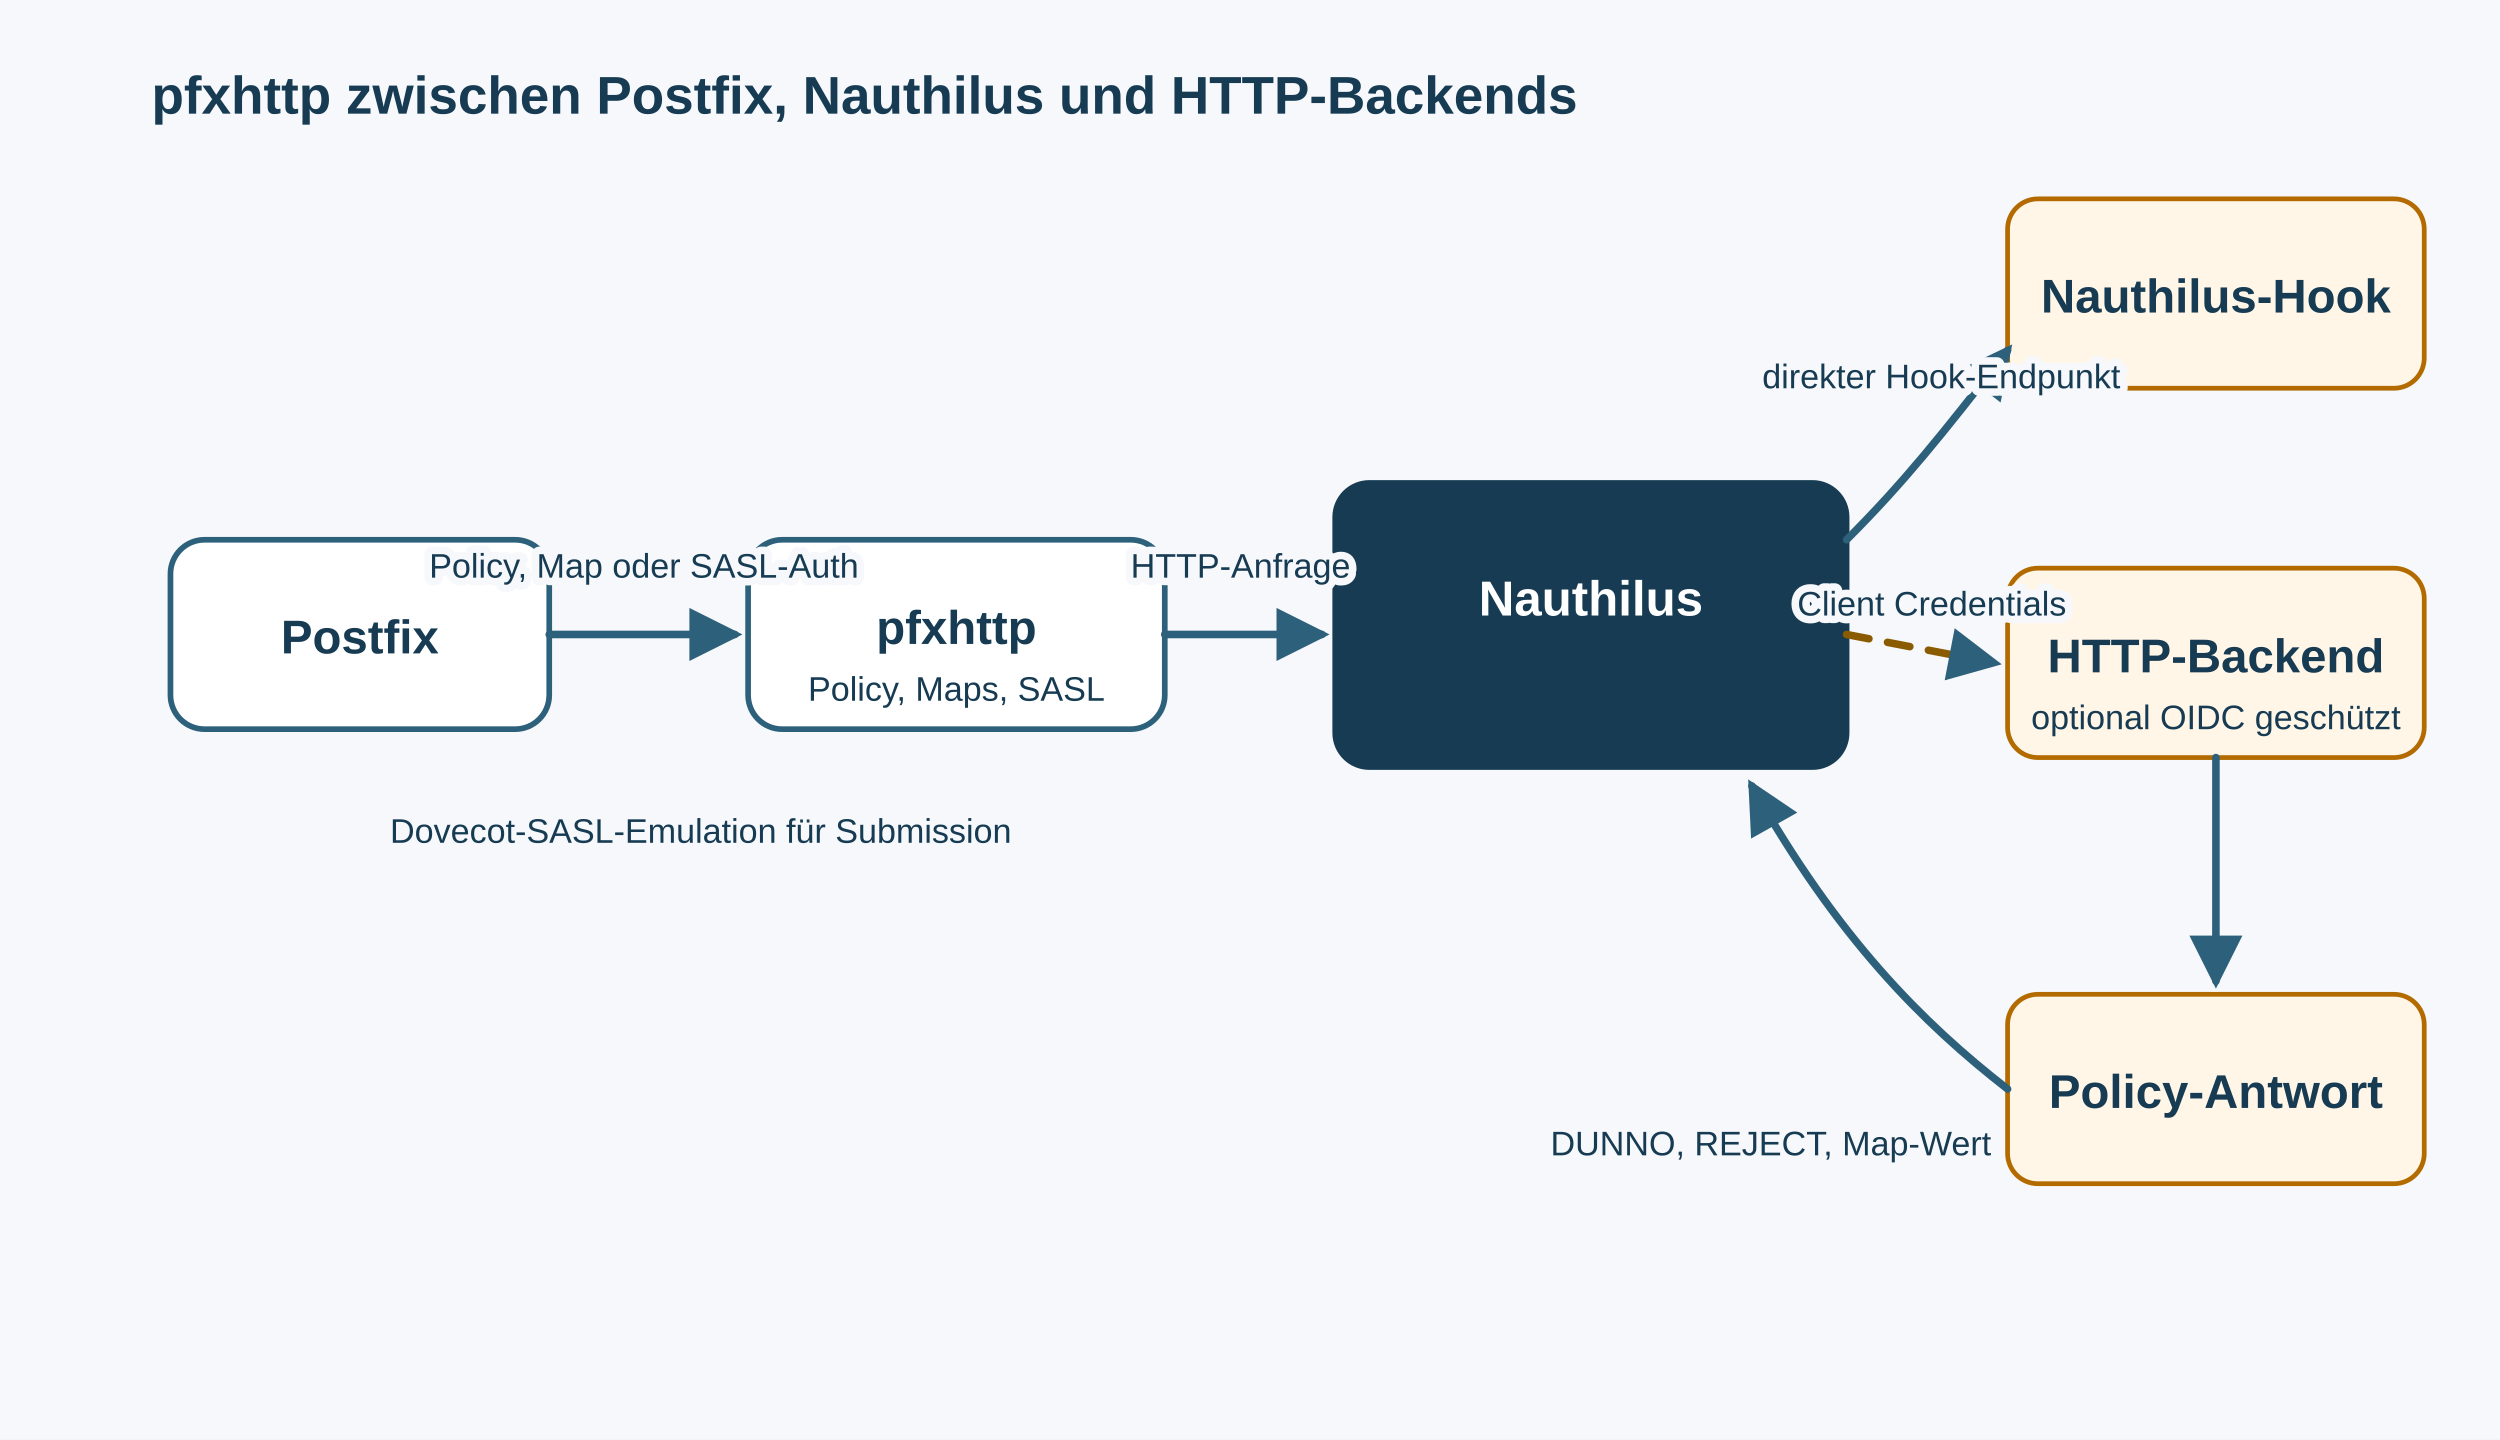
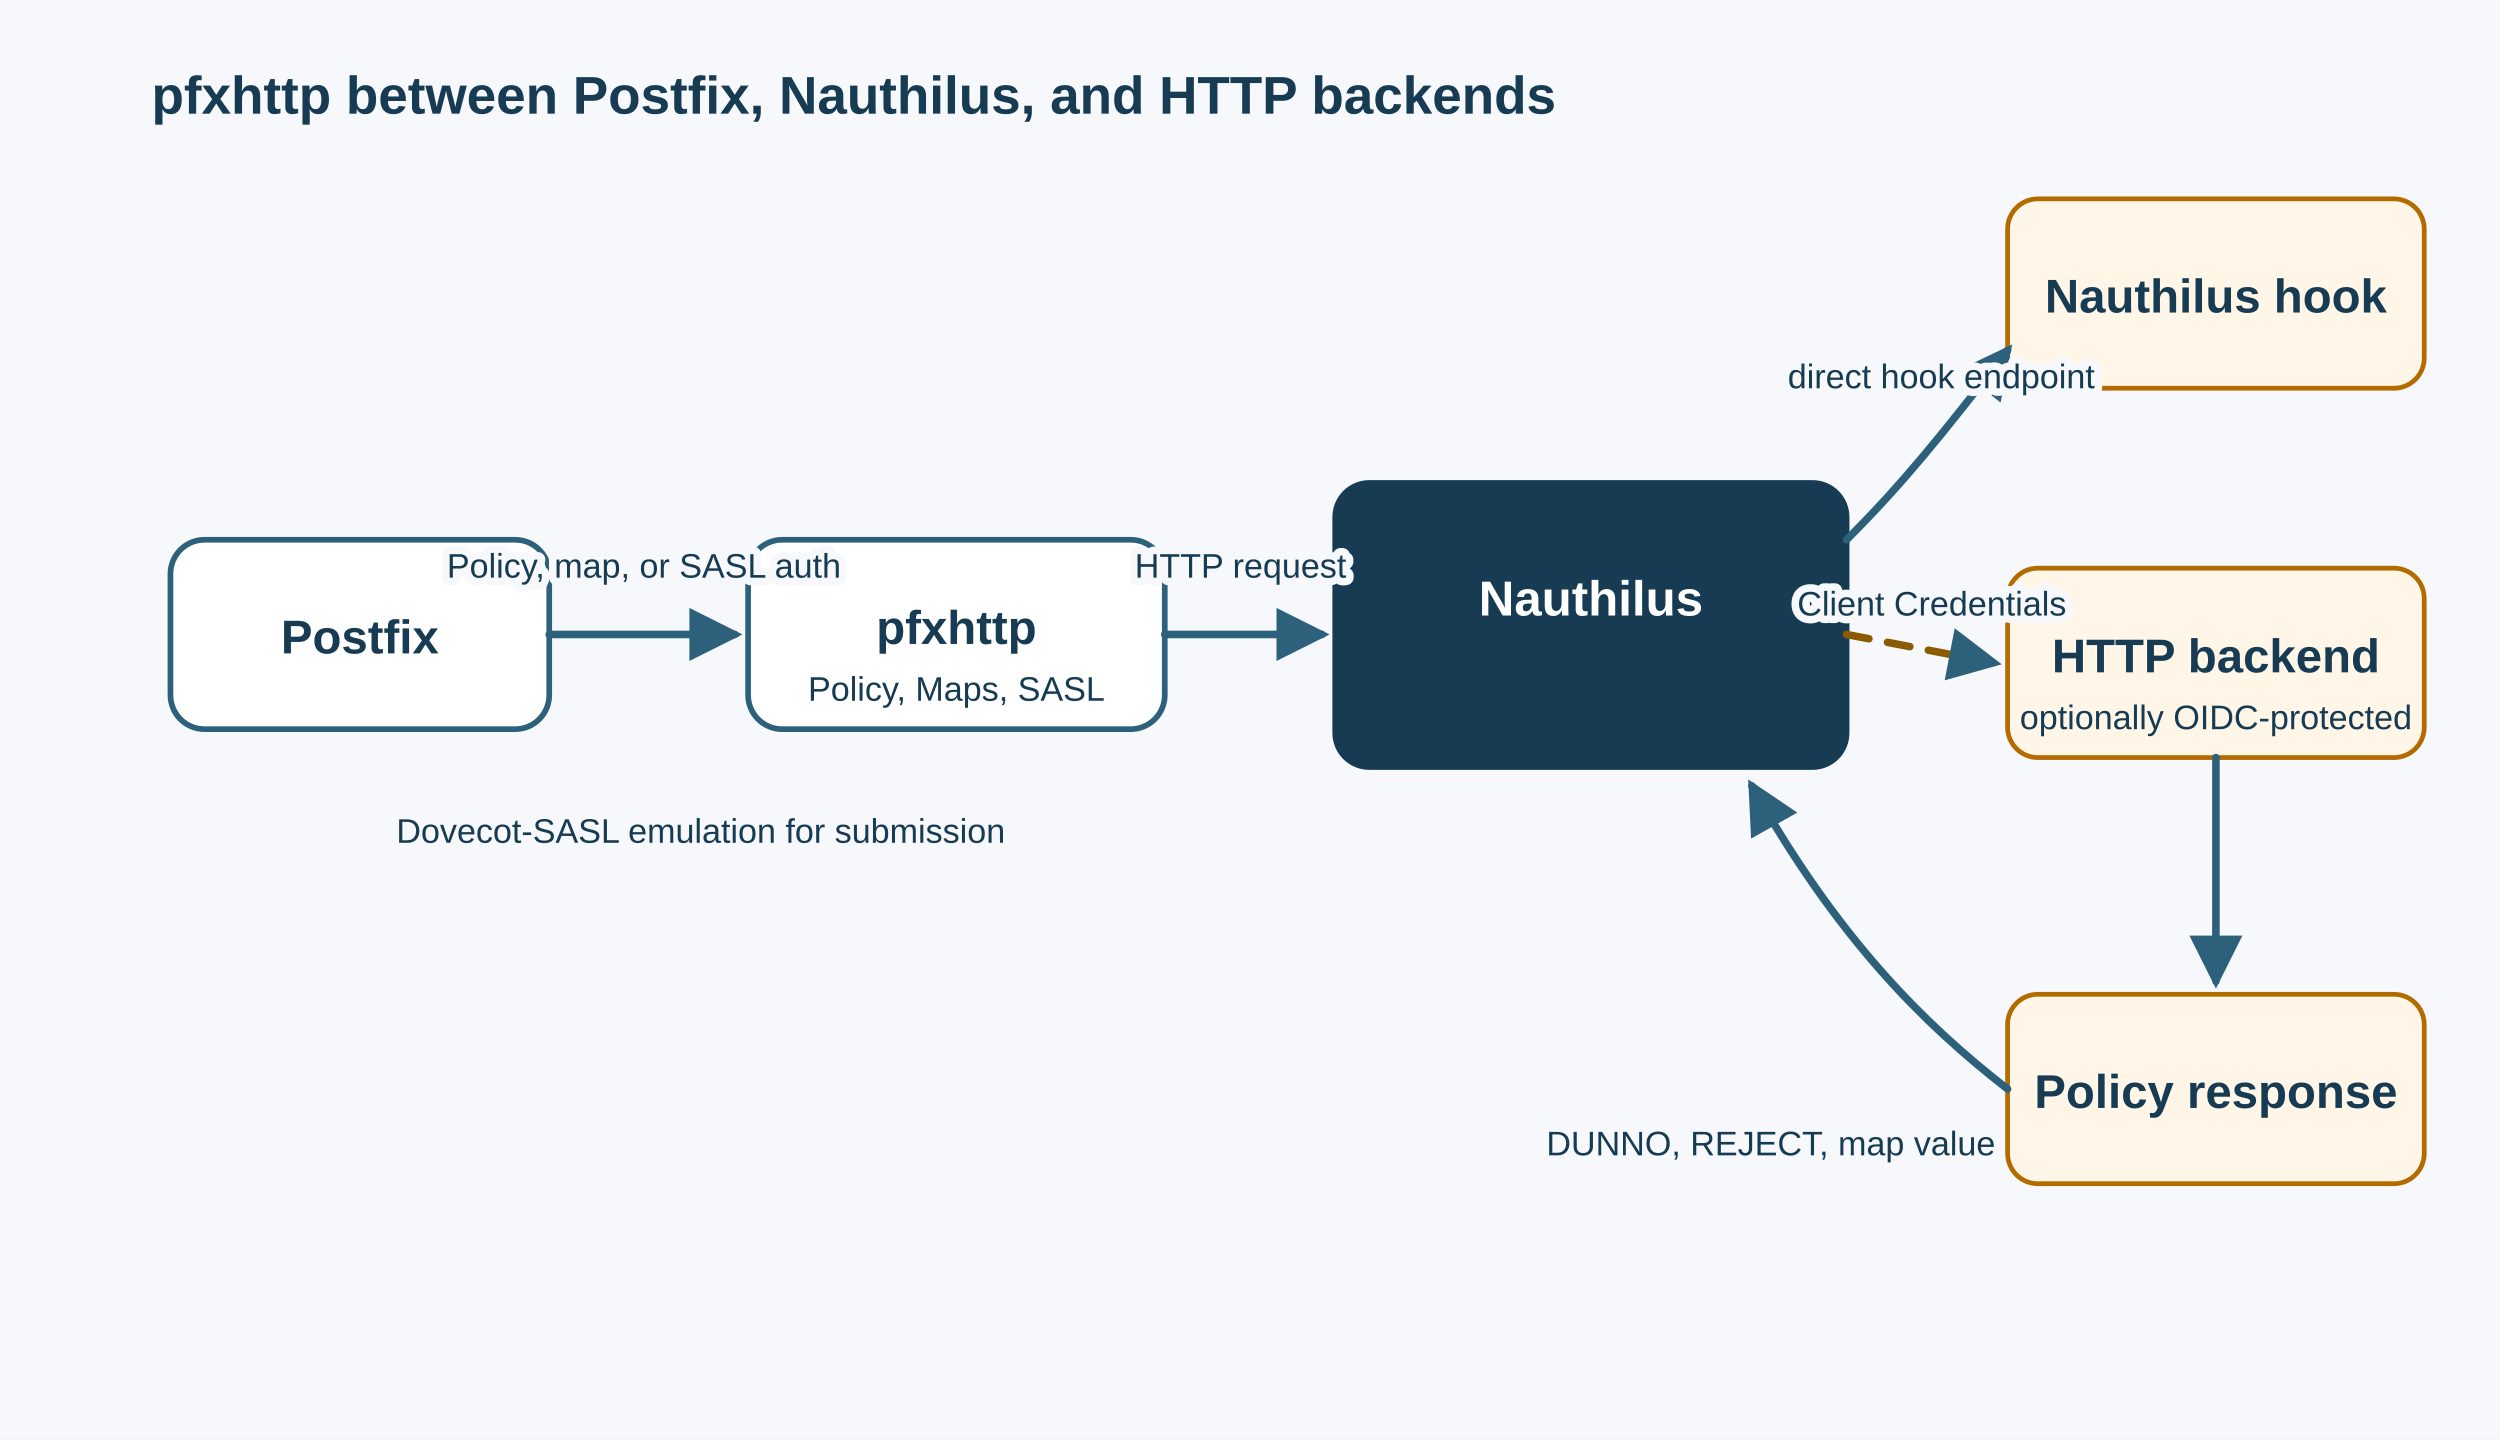
<svg xmlns="http://www.w3.org/2000/svg" viewBox="0 0 1320 760" role="img" aria-labelledby="title desc">
  <defs>
    <marker id="arrow" markerWidth="7" markerHeight="7" refX="6" refY="3.5" orient="auto-start-reverse">
      <path d="M 0 0 L 7 3.5 L 0 7 z" fill="#2d607a" />
    </marker>
    <style>
      .bg { fill: #f6f8fb; }
      .box { fill: #ffffff; stroke: #2d607a; stroke-width: 3; rx: 18; ry: 18; }
      .core { fill: #163b52; stroke: #163b52; stroke-width: 3; rx: 18; ry: 18; }
      .data { fill: #fff6e8; stroke: #b36b00; stroke-width: 2.5; rx: 16; ry: 16; }
      .line { stroke: #2d607a; stroke-width: 4; fill: none; marker-end: url(#arrow); stroke-linecap: round; stroke-linejoin: round; }
      .dash { stroke: #8a5b00; stroke-width: 4; fill: none; stroke-dasharray: 12 10; marker-end: url(#arrow); stroke-linecap: round; stroke-linejoin: round; }
      .label { font: 700 25px 'Segoe UI', 'Helvetica Neue', Arial, sans-serif; fill: #163b52; text-anchor: middle; }
      .label-light { font: 700 26px 'Segoe UI', 'Helvetica Neue', Arial, sans-serif; fill: #ffffff; text-anchor: middle; }
      .small { font: 500 18px 'Segoe UI', 'Helvetica Neue', Arial, sans-serif; fill: #163b52; text-anchor: middle; }
      .note { font: 500 18px 'Segoe UI', 'Helvetica Neue', Arial, sans-serif; fill: #163b52; text-anchor: middle; paint-order: stroke fill; stroke: #f6f8fb; stroke-width: 8; stroke-linejoin: round; }
      .title { font: 700 28px 'Segoe UI', 'Helvetica Neue', Arial, sans-serif; fill: #163b52; }
    </style>
  </defs>
  <rect class="bg" x="0" y="0" width="1320" height="760" />
-   <text class="title" x="80" y="60">pfxhttp zwischen Postfix, Nauthilus und HTTP-Backends</text>
+   <text class="title" x="80" y="60">pfxhttp between Postfix, Nauthilus, and HTTP backends</text>
  <rect class="box" x="90" y="285" width="200" height="100" />
  <text class="label" x="190" y="345">Postfix</text>
  <rect class="box" x="395" y="285" width="220" height="100" />
  <text class="label" x="505" y="340">pfxhttp</text>
  <text class="small" x="505" y="370">Policy, Maps, SASL</text>
  <rect class="core" x="705" y="255" width="270" height="150" />
  <text class="label-light" x="840" y="325">Nauthilus</text>
-   <text class="small" x="840" y="360" fill="#e8f0f4">Hooks und Policy-Logik</text>
+   <text class="small" x="840" y="360" fill="#e8f0f4">Hooks and policy logic</text>
  <rect class="data" x="1060" y="105" width="220" height="100" />
-   <text class="label" x="1170" y="165">Nauthilus-Hook</text>
+   <text class="label" x="1170" y="165">Nauthilus hook</text>
  <rect class="data" x="1060" y="300" width="220" height="100" />
-   <text class="label" x="1170" y="355">HTTP-Backend</text>
-   <text class="small" x="1170" y="385">optional OIDC geschützt</text>
+   <text class="label" x="1170" y="355">HTTP backend</text>
+   <text class="small" x="1170" y="385">optionally OIDC-protected</text>
  <rect class="data" x="1060" y="525" width="220" height="100" />
-   <text class="label" x="1170" y="585">Policy-Antwort</text>
+   <text class="label" x="1170" y="585">Policy response</text>
  <path class="line" d="M 290 335 L 388 335" />
  <path class="line" d="M 615 335 L 698 335" />
  <path class="line" d="M 975 285 C 1005 255 1025 230 1060 185" />
  <path class="dash" d="M 975 335 L 1053 350" />
  <path class="line" d="M 1170 400 L 1170 518" />
  <path class="line" d="M 1060 575 C 1015 540 970 495 925 415" />
-   <text class="note" x="340" y="305">Policy, Map oder SASL-Auth</text>
-   <text class="note" x="655" y="305">HTTP-Anfrage</text>
-   <text class="note" x="1025" y="205">direkter Hook-Endpunkt</text>
+   <text class="note" x="340" y="305">Policy, map, or SASL auth</text>
+   <text class="note" x="655" y="305">HTTP request</text>
+   <text class="note" x="1025" y="205">direct hook endpoint</text>
  <text class="note" x="1020" y="325">Client Credentials</text>
-   <text class="note" x="935" y="610">DUNNO, REJECT, Map-Wert</text>
-   <text class="note" x="370" y="445">Dovecot-SASL-Emulation für Submission</text>
+   <text class="note" x="935" y="610">DUNNO, REJECT, map value</text>
+   <text class="note" x="370" y="445">Dovecot-SASL emulation for submission</text>
</svg>
